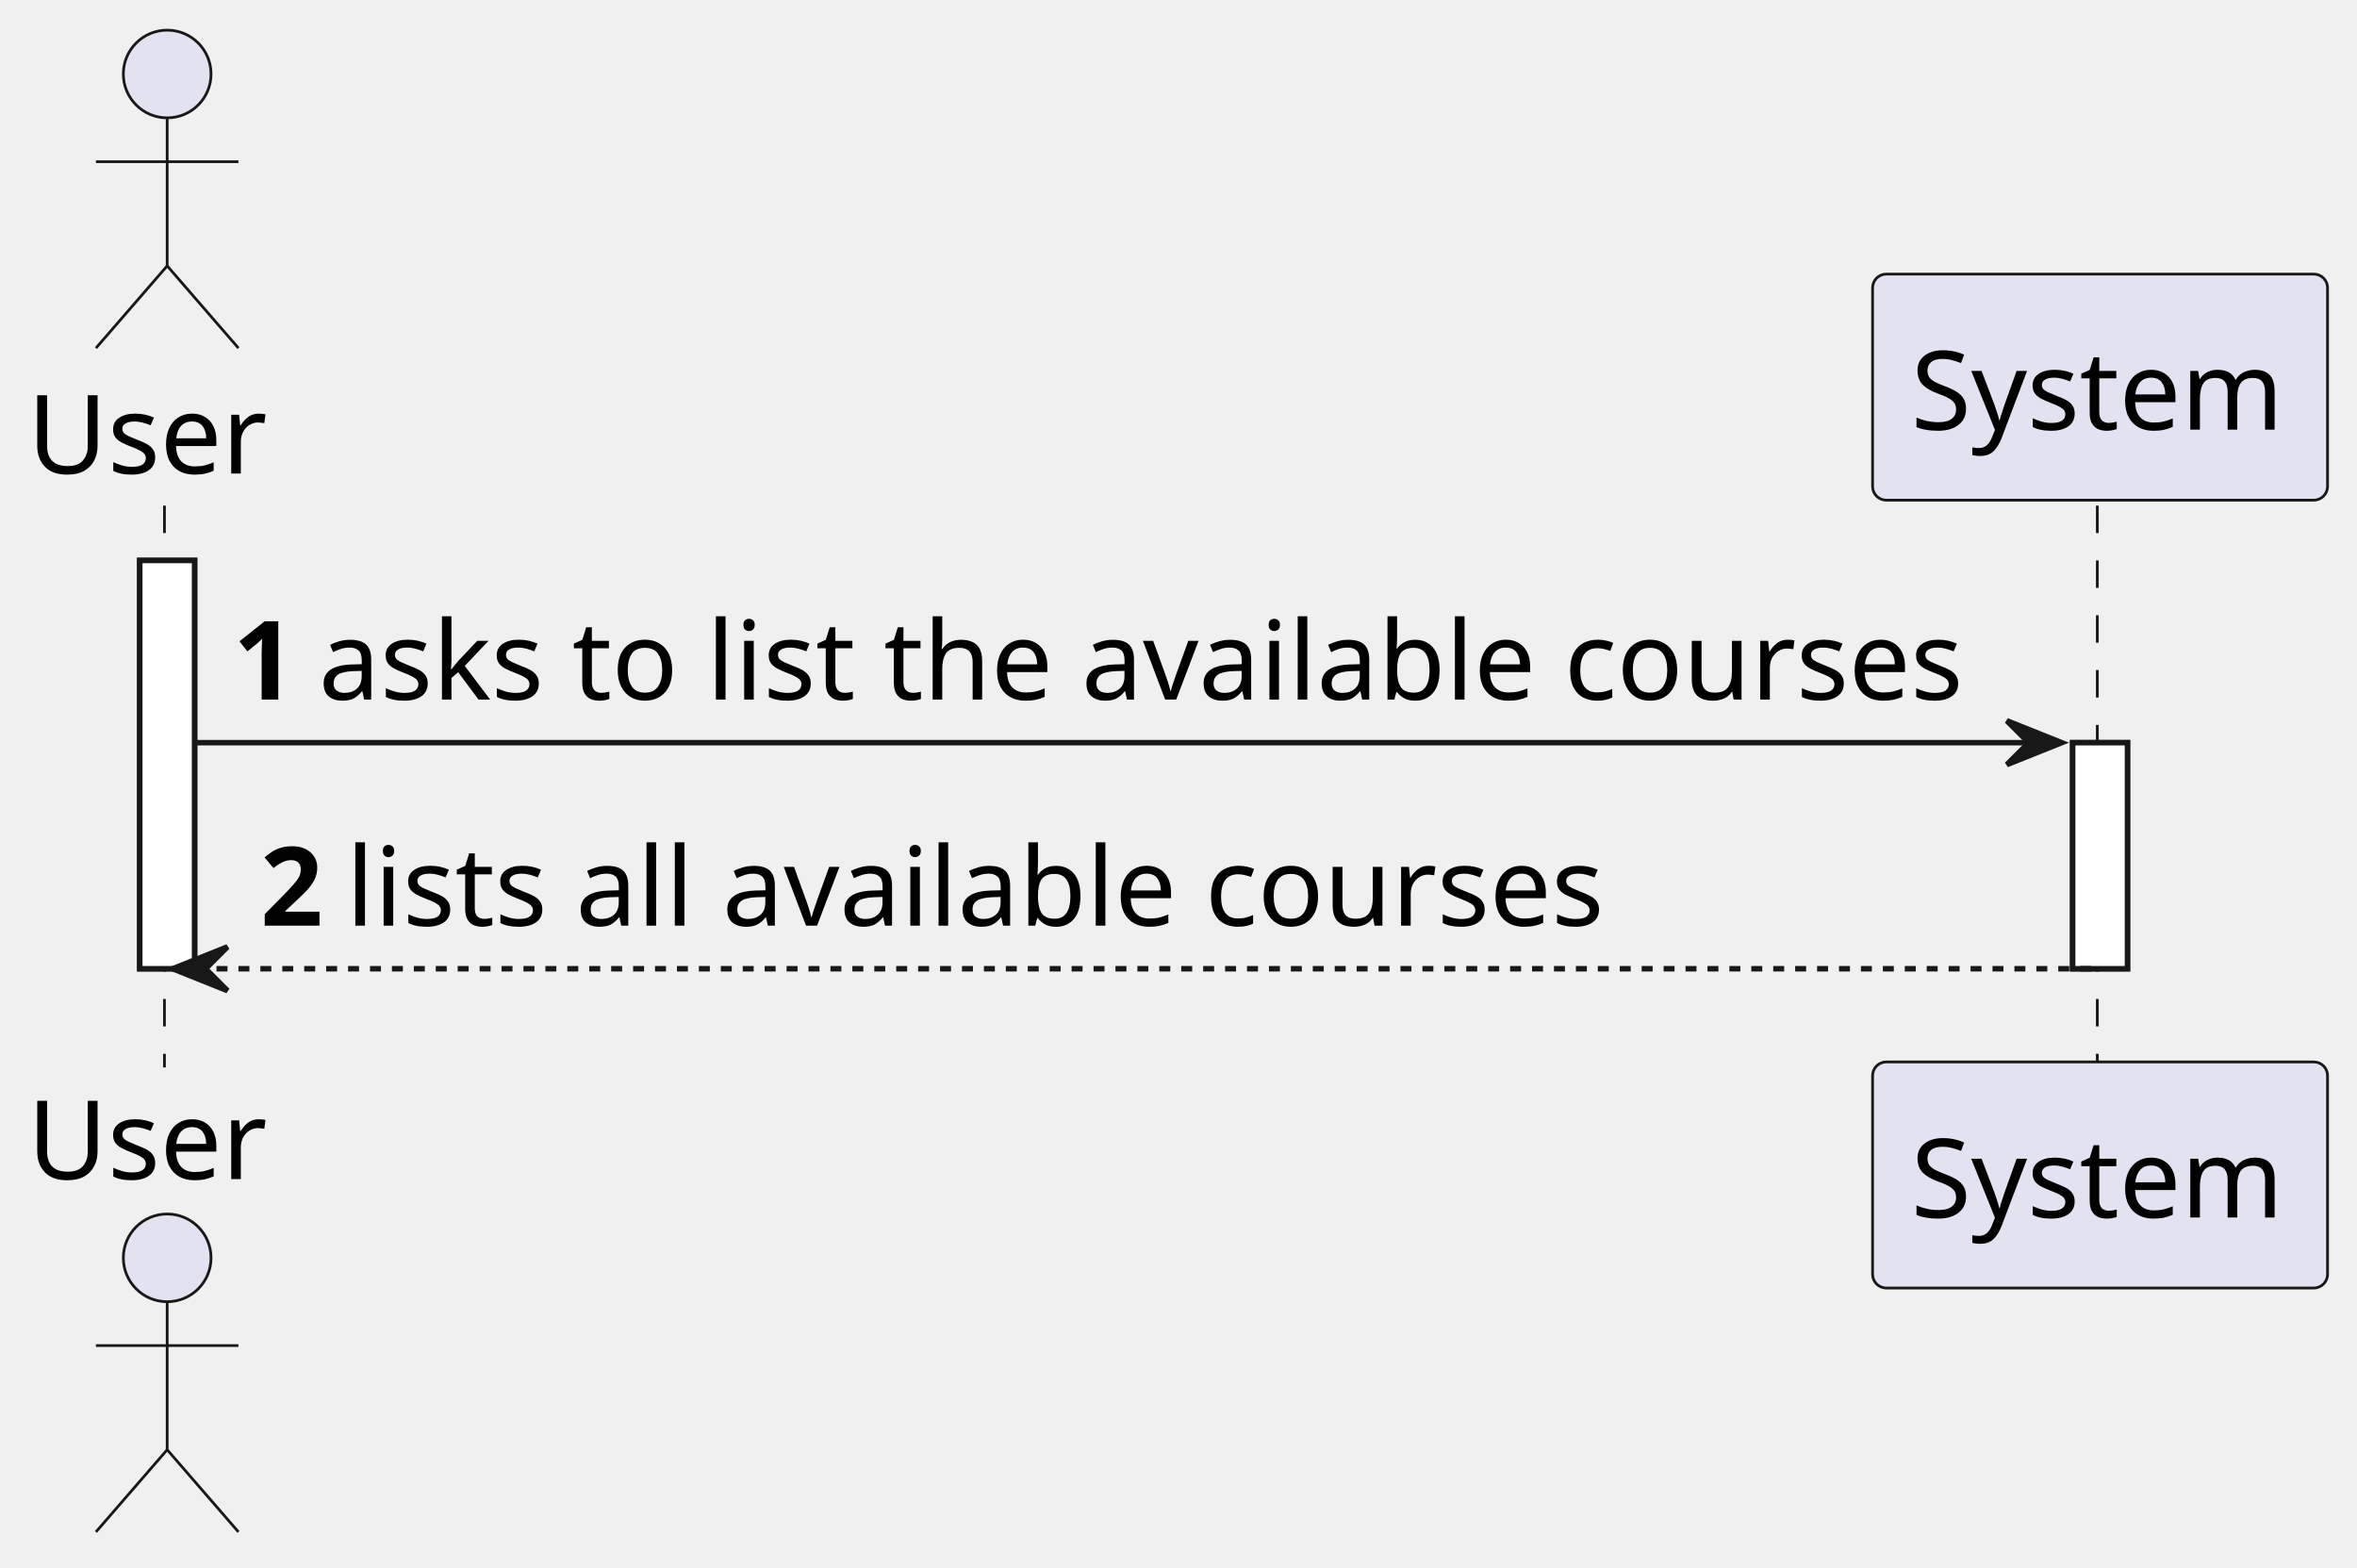
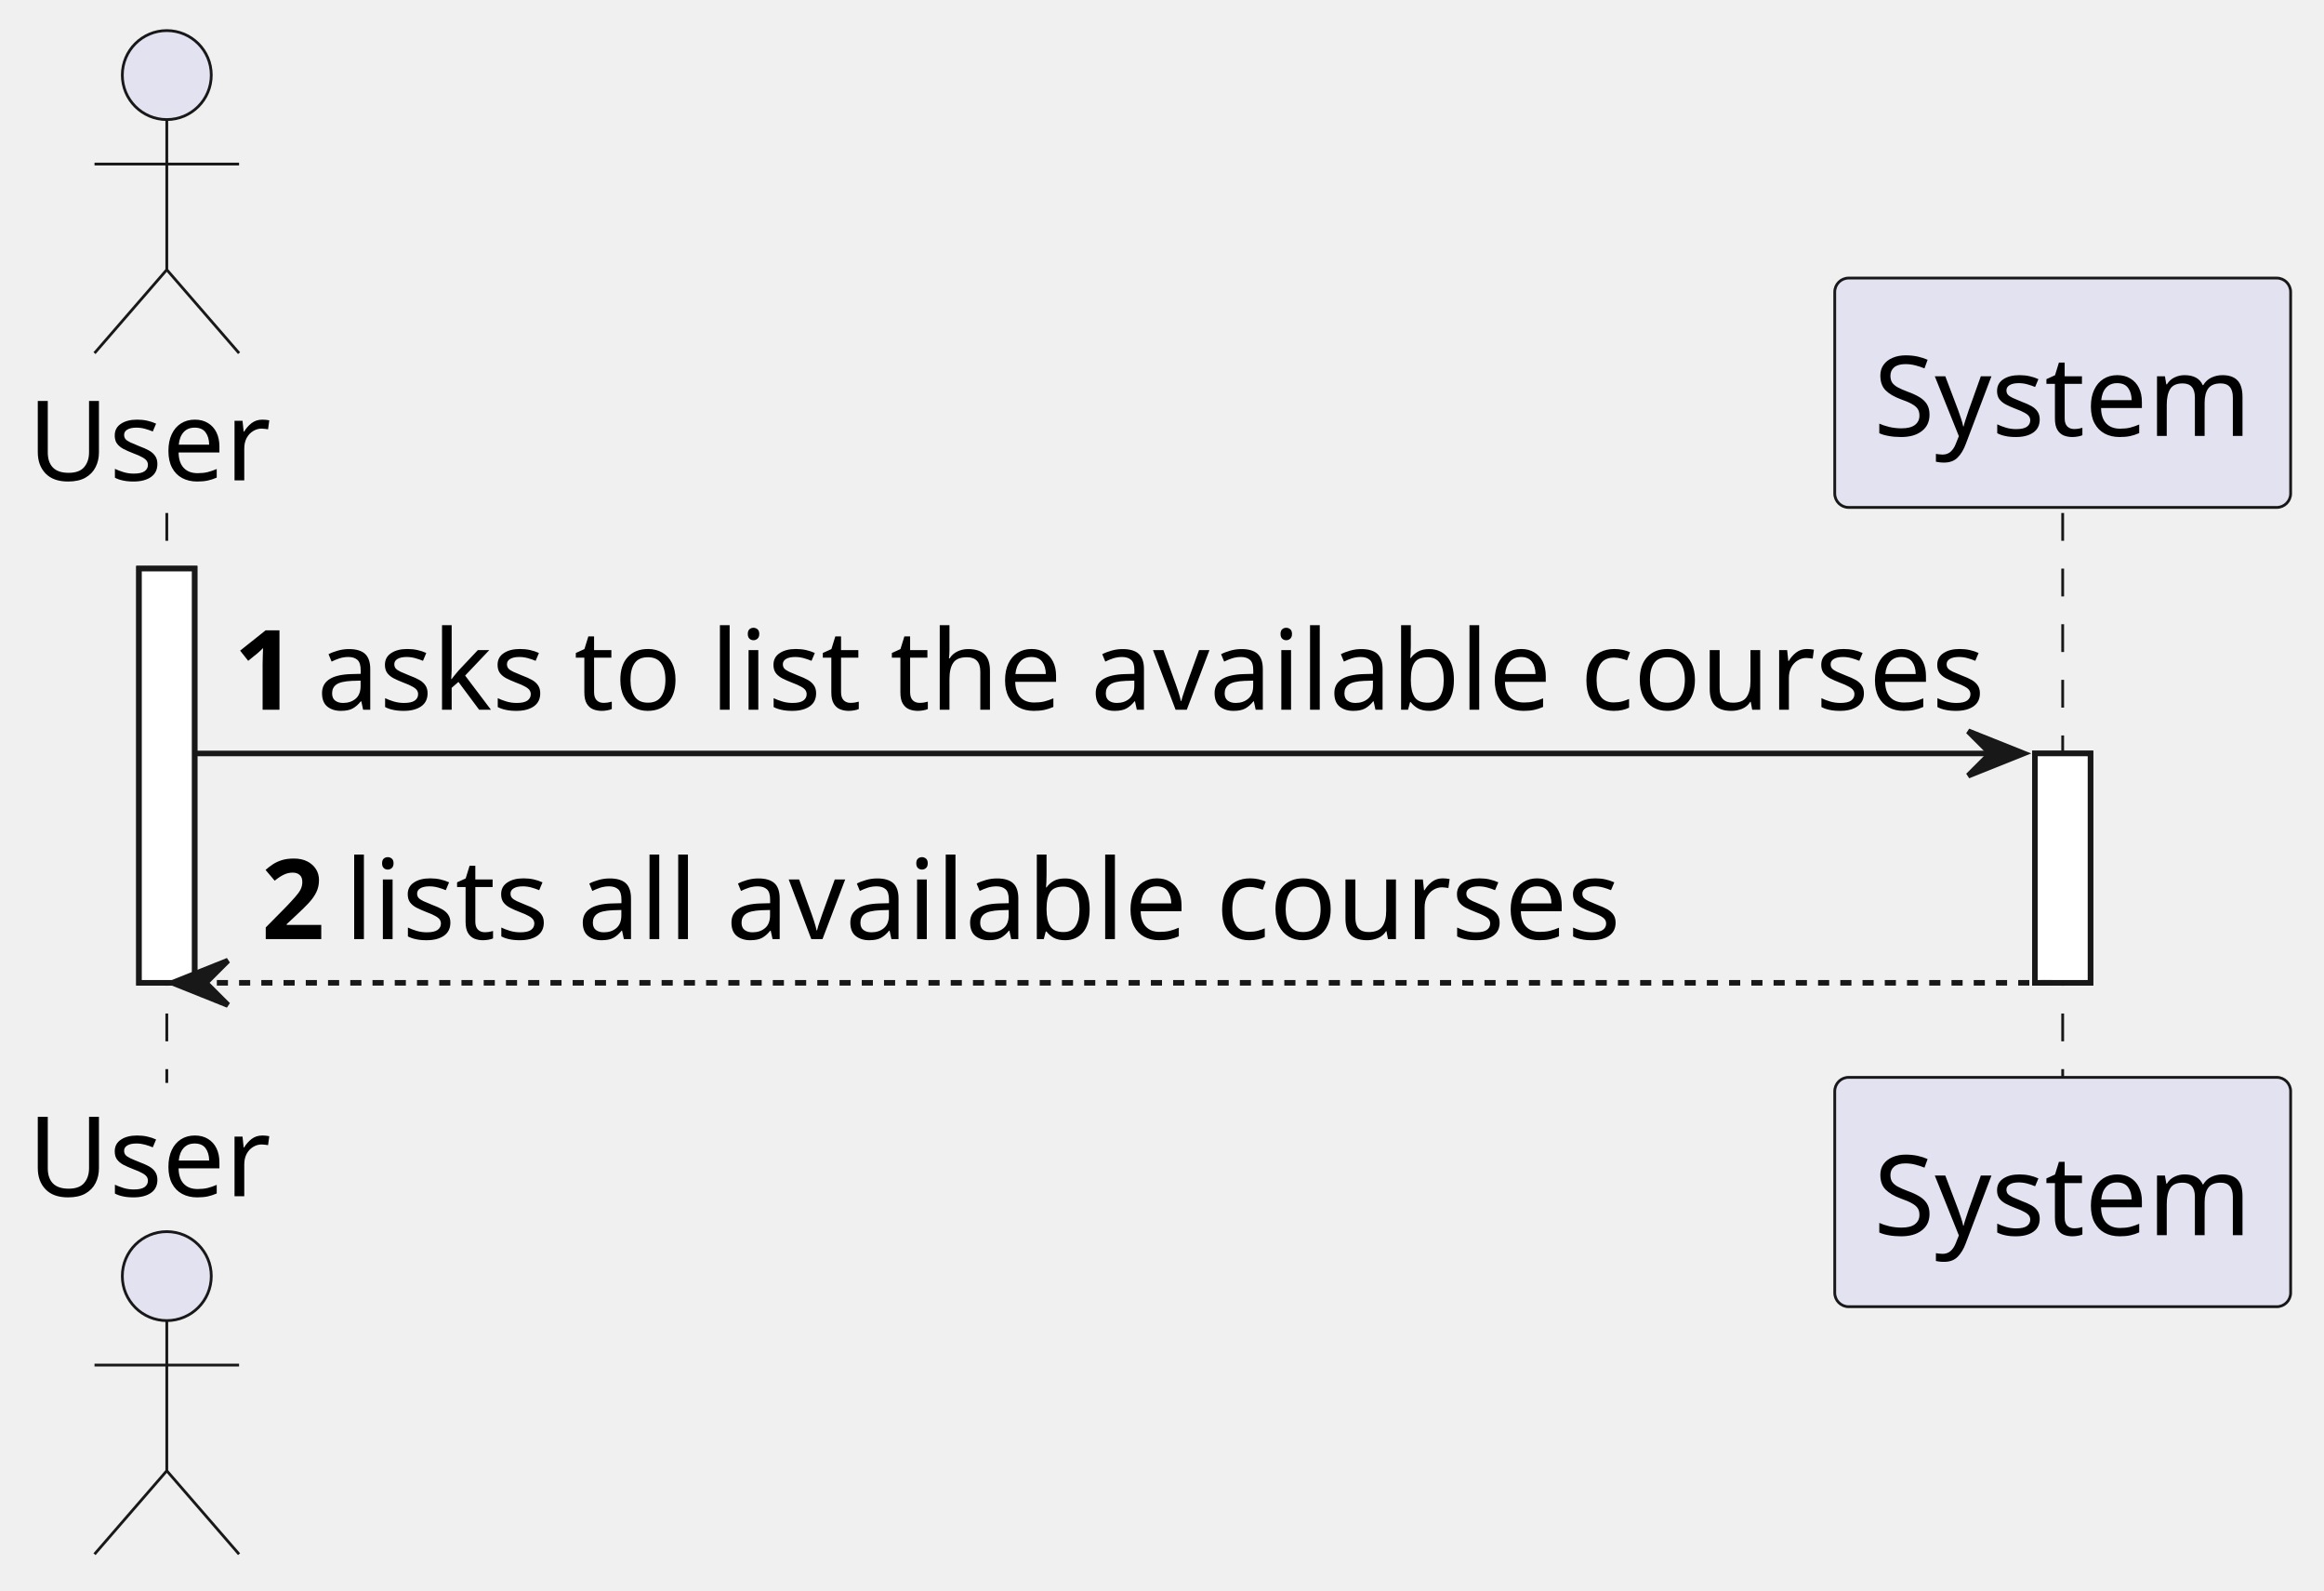
- <svg xmlns="http://www.w3.org/2000/svg" contentStyleType="text/css" height="286px" preserveAspectRatio="none" style="width:430px;height:286px;background:#FFFFFF;" version="1.1" viewBox="0 0 430 286" width="430px" zoomAndPan="magnify">
+ <svg xmlns="http://www.w3.org/2000/svg" contentStyleType="text/css" height="286px" preserveAspectRatio="none" style="width:418px;height:286px;background:#FFFFFF;" version="1.1" viewBox="0 0 418 286" width="418px" zoomAndPan="magnify">
  <defs />
  <g>
-     <rect fill="#FFFFFF" height="74.48" style="stroke:#181818;stroke-width:1.0;" width="10" x="25.5" y="102.24" />
-     <rect fill="#FFFFFF" height="41.24" style="stroke:#181818;stroke-width:1.0;" width="10" x="378.125" y="135.48" />
+     <rect fill="#FFFFFF" height="74.48" style="stroke:#181818;stroke-width:1.0;" width="10" x="25" y="102.24" />
+     <rect fill="#FFFFFF" height="41.24" style="stroke:#181818;stroke-width:1.0;" width="10" x="366" y="135.48" />
    <line style="stroke:#181818;stroke-width:0.5;stroke-dasharray:5.0,5.0;" x1="30" x2="30" y1="92.24" y2="194.72" />
-     <line style="stroke:#181818;stroke-width:0.5;stroke-dasharray:5.0,5.0;" x1="382.625" x2="382.625" y1="92.24" y2="194.72" />
-     <text fill="#000000" font-family="sans-serif" font-size="20" lengthAdjust="spacing" textLength="45" x="5" y="86.38">User</text>
-     <ellipse cx="30.5" cy="13.5" fill="#E2E2F0" rx="8" ry="8" style="stroke:#181818;stroke-width:0.5;" />
-     <path d="M30.5,21.5 L30.5,48.5 M17.5,29.5 L43.5,29.5 M30.5,48.5 L17.5,63.5 M30.5,48.5 L43.5,63.5 " fill="none" style="stroke:#181818;stroke-width:0.5;" />
-     <text fill="#000000" font-family="sans-serif" font-size="20" lengthAdjust="spacing" textLength="45" x="5" y="215.1">User</text>
-     <ellipse cx="30.5" cy="229.46" fill="#E2E2F0" rx="8" ry="8" style="stroke:#181818;stroke-width:0.5;" />
-     <path d="M30.5,237.46 L30.5,264.46 M17.5,245.46 L43.5,245.46 M30.5,264.46 L17.5,279.46 M30.5,264.46 L43.5,279.46 " fill="none" style="stroke:#181818;stroke-width:0.5;" />
-     <rect fill="#E2E2F0" height="41.24" rx="2.5" ry="2.5" style="stroke:#181818;stroke-width:0.5;" width="83" x="341.625" y="50" />
-     <text fill="#000000" font-family="sans-serif" font-size="20" lengthAdjust="spacing" textLength="69" x="348.625" y="78.38">System</text>
-     <rect fill="#E2E2F0" height="41.24" rx="2.5" ry="2.5" style="stroke:#181818;stroke-width:0.5;" width="83" x="341.625" y="193.72" />
-     <text fill="#000000" font-family="sans-serif" font-size="20" lengthAdjust="spacing" textLength="69" x="348.625" y="222.1">System</text>
-     <rect fill="#FFFFFF" height="74.48" style="stroke:#181818;stroke-width:1.0;" width="10" x="25.5" y="102.24" />
-     <rect fill="#FFFFFF" height="41.24" style="stroke:#181818;stroke-width:1.0;" width="10" x="378.125" y="135.48" />
-     <polygon fill="#181818" points="366.125,131.48,376.125,135.48,366.125,139.48,370.125,135.48" style="stroke:#181818;stroke-width:1.0;" />
-     <line style="stroke:#181818;stroke-width:1.0;" x1="35.5" x2="372.125" y1="135.48" y2="135.48" />
-     <text fill="#000000" font-family="sans-serif" font-size="20" font-weight="bold" lengthAdjust="spacing" textLength="11.625" x="42.5" y="127.62">1</text>
-     <text fill="#000000" font-family="sans-serif" font-size="20" lengthAdjust="spacing" textLength="308" x="58.125" y="127.62">asks to list the available courses</text>
-     <polygon fill="#181818" points="41.5,172.72,31.5,176.72,41.5,180.72,37.5,176.72" style="stroke:#181818;stroke-width:1.0;" />
-     <line style="stroke:#181818;stroke-width:1.0;stroke-dasharray:2.0,2.0;" x1="35.5" x2="382.125" y1="176.72" y2="176.72" />
-     <text fill="#000000" font-family="sans-serif" font-size="20" font-weight="bold" lengthAdjust="spacing" textLength="11.625" x="47.5" y="168.86">2</text>
-     <text fill="#000000" font-family="sans-serif" font-size="20" lengthAdjust="spacing" textLength="237" x="63.125" y="168.86">lists all available courses</text>
+     <line style="stroke:#181818;stroke-width:0.5;stroke-dasharray:5.0,5.0;" x1="371" x2="371" y1="92.24" y2="194.72" />
+     <text fill="#000000" font-family="sans-serif" font-size="20" lengthAdjust="spacing" textLength="44" x="5" y="86.38">User</text>
+     <ellipse cx="30" cy="13.5" fill="#E2E2F0" rx="8" ry="8" style="stroke:#181818;stroke-width:0.5;" />
+     <path d="M30,21.5 L30,48.5 M17,29.5 L43,29.5 M30,48.5 L17,63.5 M30,48.5 L43,63.5 " fill="none" style="stroke:#181818;stroke-width:0.5;" />
+     <text fill="#000000" font-family="sans-serif" font-size="20" lengthAdjust="spacing" textLength="44" x="5" y="215.1">User</text>
+     <ellipse cx="30" cy="229.46" fill="#E2E2F0" rx="8" ry="8" style="stroke:#181818;stroke-width:0.5;" />
+     <path d="M30,237.46 L30,264.46 M17,245.46 L43,245.46 M30,264.46 L17,279.46 M30,264.46 L43,279.46 " fill="none" style="stroke:#181818;stroke-width:0.5;" />
+     <rect fill="#E2E2F0" height="41.24" rx="2.5" ry="2.5" style="stroke:#181818;stroke-width:0.5;" width="82" x="330" y="50" />
+     <text fill="#000000" font-family="sans-serif" font-size="20" lengthAdjust="spacing" textLength="68" x="337" y="78.38">System</text>
+     <rect fill="#E2E2F0" height="41.24" rx="2.5" ry="2.5" style="stroke:#181818;stroke-width:0.5;" width="82" x="330" y="193.72" />
+     <text fill="#000000" font-family="sans-serif" font-size="20" lengthAdjust="spacing" textLength="68" x="337" y="222.1">System</text>
+     <rect fill="#FFFFFF" height="74.48" style="stroke:#181818;stroke-width:1.0;" width="10" x="25" y="102.24" />
+     <rect fill="#FFFFFF" height="41.24" style="stroke:#181818;stroke-width:1.0;" width="10" x="366" y="135.48" />
+     <polygon fill="#181818" points="354,131.48,364,135.48,354,139.48,358,135.48" style="stroke:#181818;stroke-width:1.0;" />
+     <line style="stroke:#181818;stroke-width:1.0;" x1="35" x2="360" y1="135.48" y2="135.48" />
+     <text fill="#000000" font-family="sans-serif" font-size="20" font-weight="bold" lengthAdjust="spacing" textLength="11" x="42" y="127.62">1</text>
+     <text fill="#000000" font-family="sans-serif" font-size="20" lengthAdjust="spacing" textLength="297" x="57" y="127.62">asks to list the available courses</text>
+     <polygon fill="#181818" points="41,172.72,31,176.72,41,180.72,37,176.72" style="stroke:#181818;stroke-width:1.0;" />
+     <line style="stroke:#181818;stroke-width:1.0;stroke-dasharray:2.0,2.0;" x1="35" x2="370" y1="176.72" y2="176.72" />
+     <text fill="#000000" font-family="sans-serif" font-size="20" font-weight="bold" lengthAdjust="spacing" textLength="11" x="47" y="168.86">2</text>
+     <text fill="#000000" font-family="sans-serif" font-size="20" lengthAdjust="spacing" textLength="227" x="62" y="168.86">lists all available courses</text>
  </g>
</svg>
